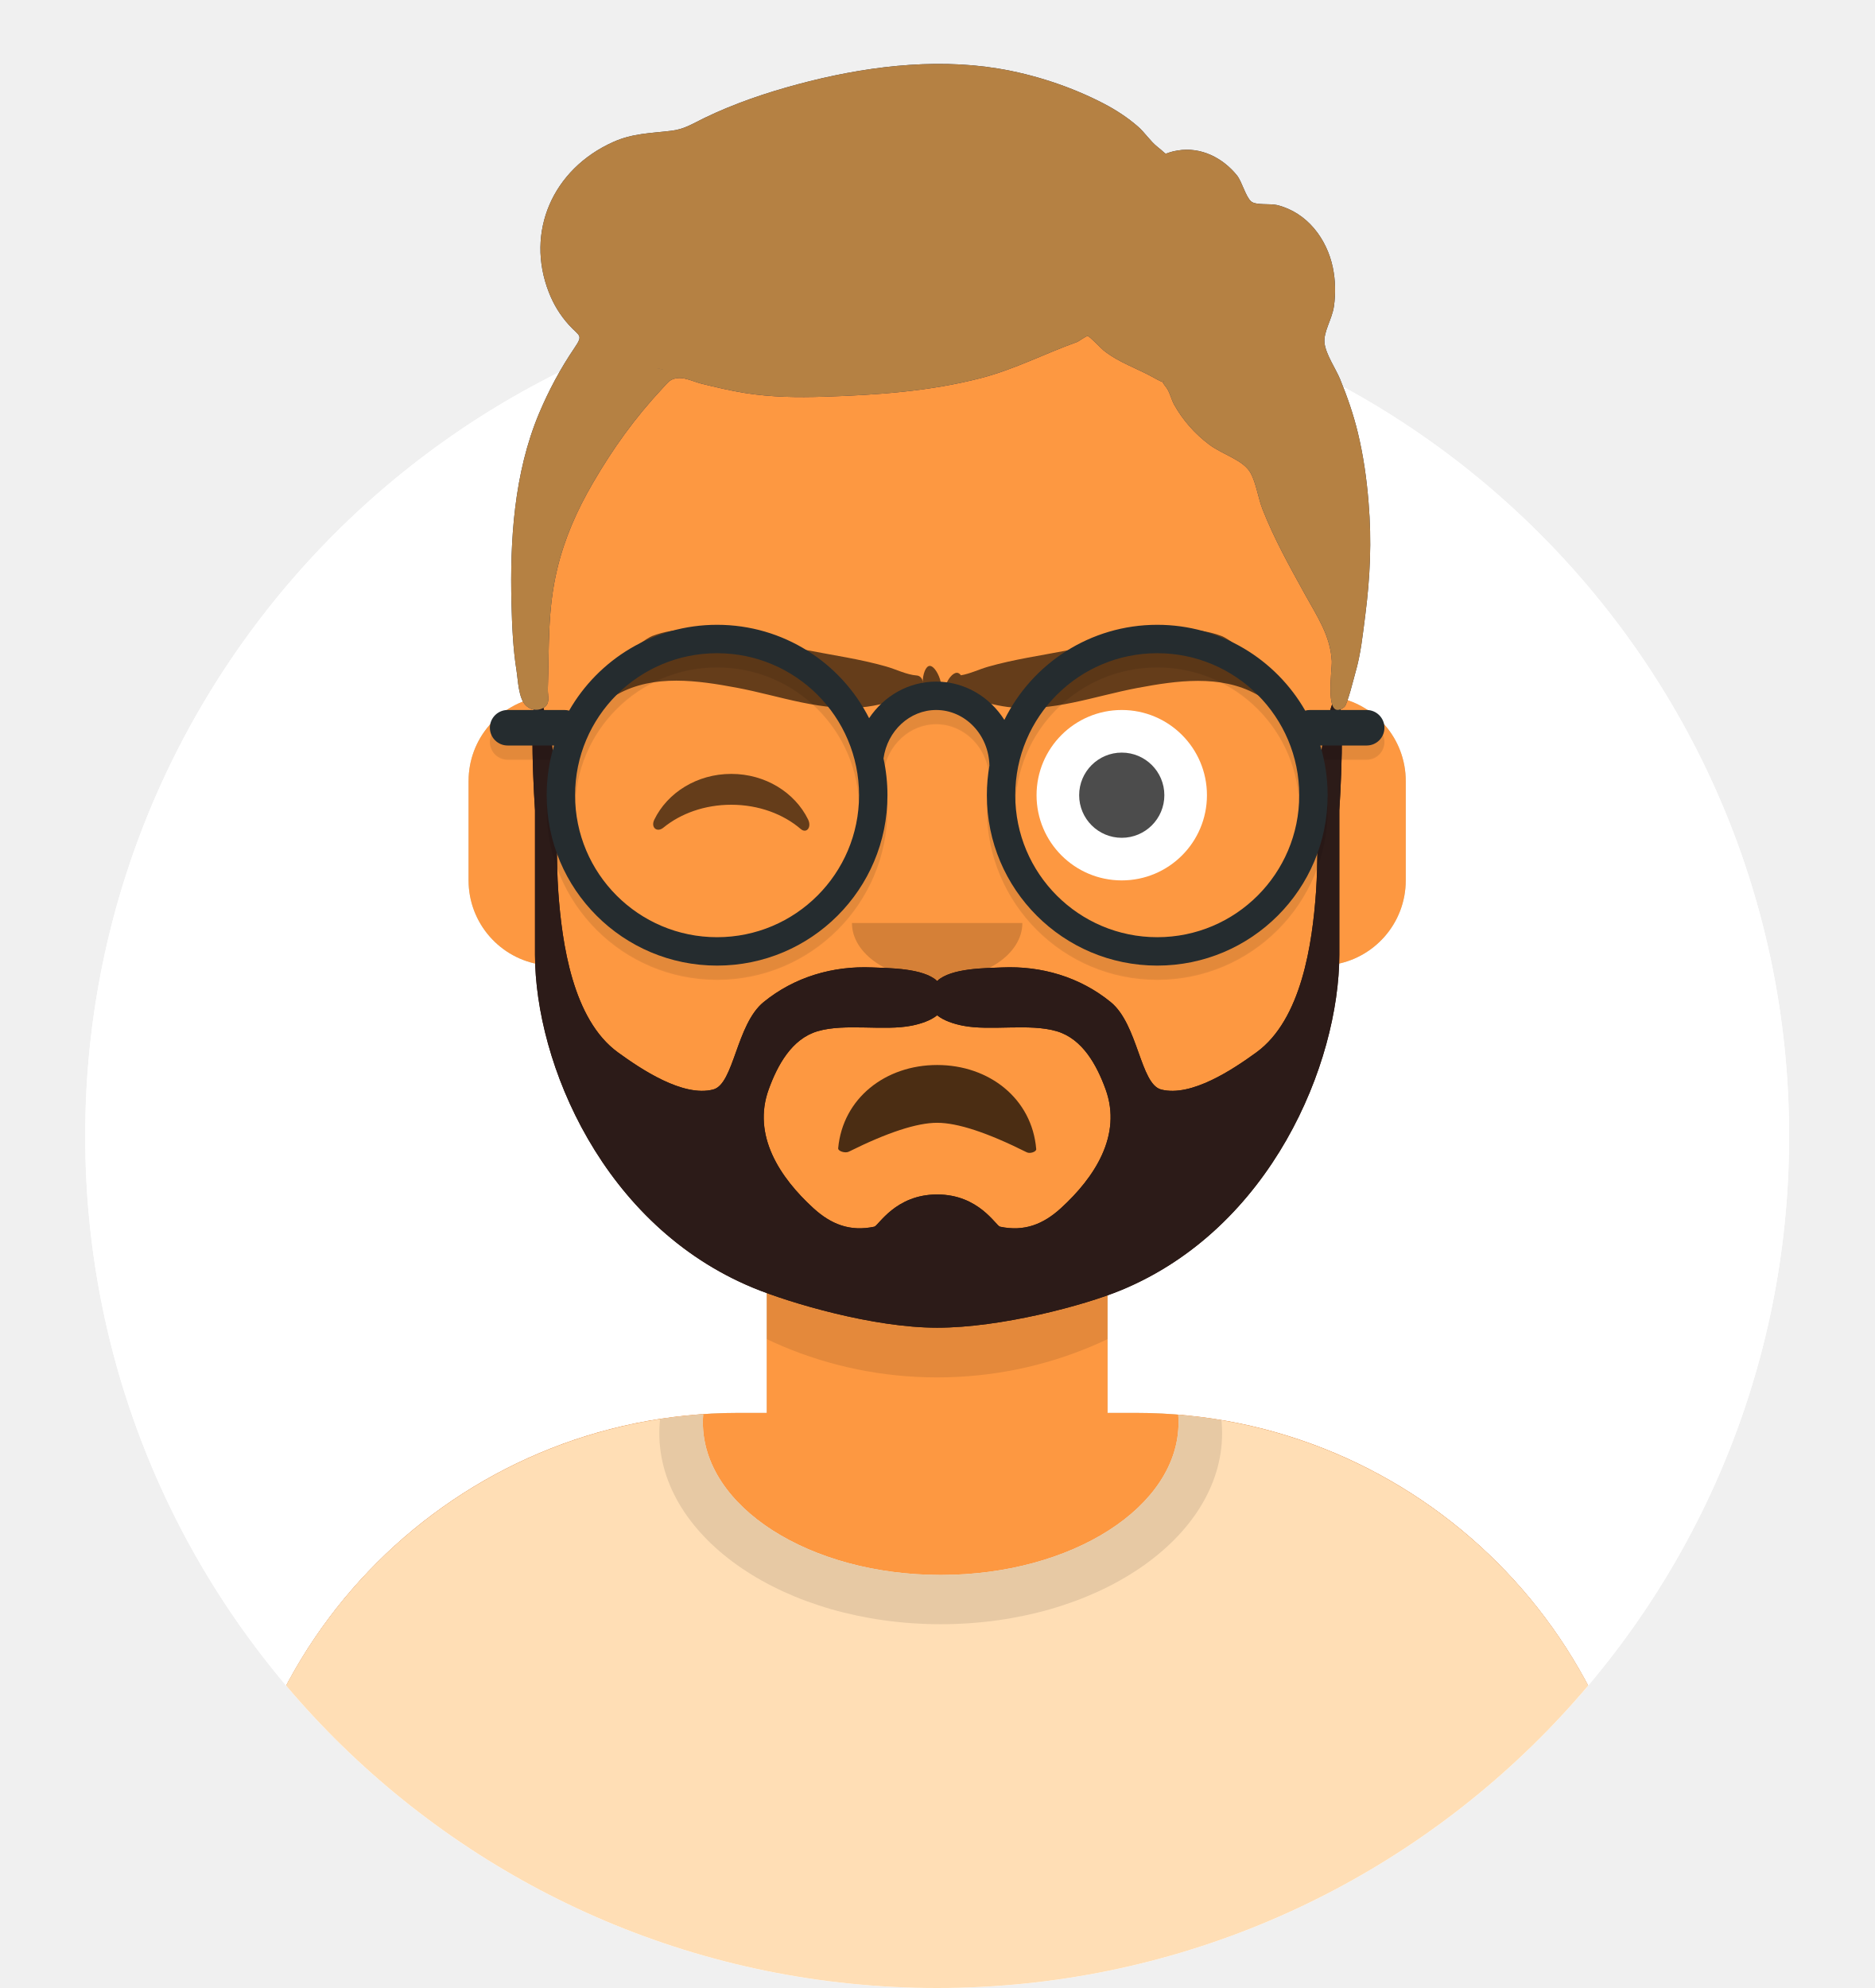
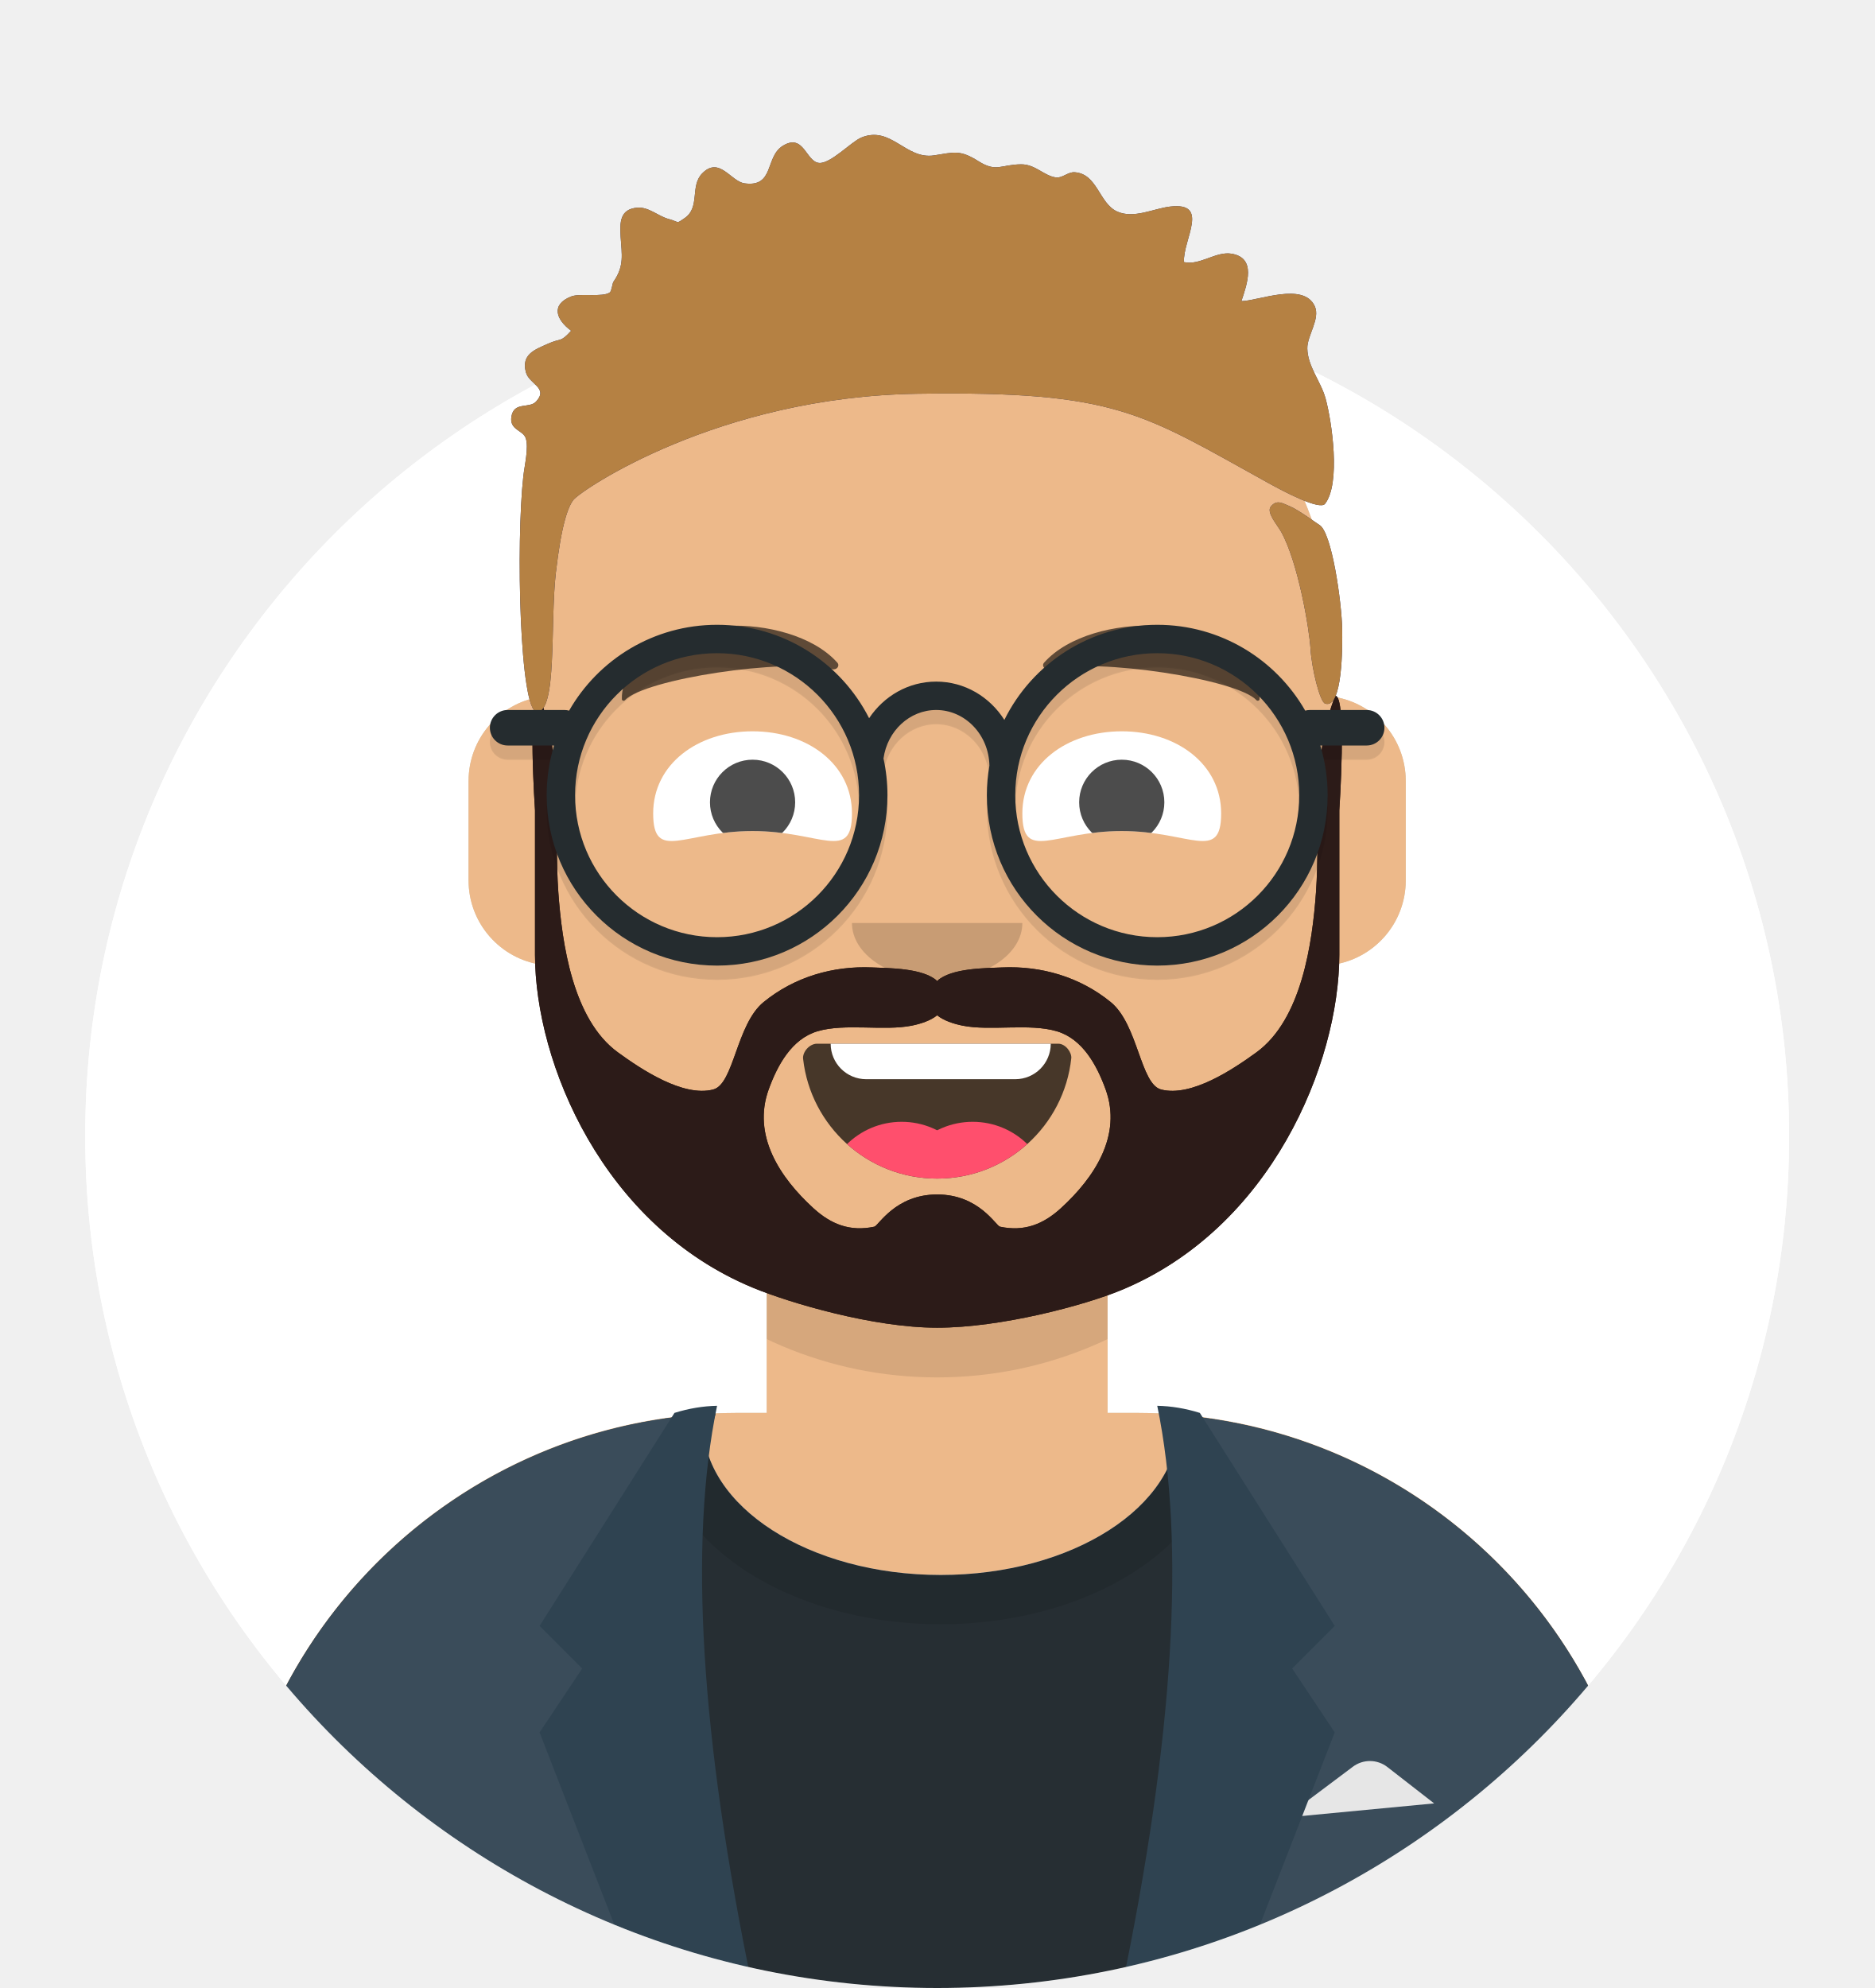
<svg xmlns="http://www.w3.org/2000/svg" xmlns:xlink="http://www.w3.org/1999/xlink" width="264px" height="280px" viewBox="0 0 264 280" version="1.1">
  <defs>
    <circle id="react-path-1" cx="120" cy="120" r="120" />
    <path d="M12,160 C12,226.274 65.726,280 132,280 C198.274,280 252,226.274 252,160 L264,160 L264,-1.42108547e-14 L-3.19744231e-14,-1.42108547e-14 L-3.19744231e-14,160 L12,160 Z" id="react-path-2" />
    <path d="M124,144.611 L124,163 L128,163 L128,163 C167.765,163 200,195.235 200,235 L200,244 L0,244 L0,235 C-4.86974701e-15,195.235 32.235,163 72,163 L72,163 L76,163 L76,144.611 C58.763,136.422 46.372,119.687 44.305,99.881 C38.48,99.058 34,94.052 34,88 L34,74 C34,68.054 38.325,63.118 44,62.166 L44,56 L44,56 C44,25.072 69.072,5.68137151e-15 100,0 L100,0 L100,0 C130.928,-5.68137151e-15 156,25.072 156,56 L156,62.166 C161.675,63.118 166,68.054 166,74 L166,88 C166,94.052 161.52,99.058 155.695,99.881 C153.628,119.687 141.237,136.422 124,144.611 Z" id="react-path-3" />
  </defs>
  <g id="Avataaar" stroke="none" stroke-width="1" fill="none" fill-rule="evenodd">
    <g transform="translate(-825, -1100)" id="Avataaar/Circle">
      <g transform="translate(825, 1100)">
        <g id="Circle" stroke-width="1" fill-rule="evenodd" transform="translate(12, 40)">
          <mask id="react-mask-4" fill="white">
            <use xlink:href="#react-path-1" />
          </mask>
          <use id="Circle-Background" fill="#fff" xlink:href="#react-path-1" />
          <g id="Color/Palette/Blue-01" mask="url(#react-mask-4)" fill="#fff">
            <rect id="🖍Color" x="0" y="0" width="240" height="240" />
          </g>
        </g>
        <mask id="react-mask-5" fill="white">
          <use xlink:href="#react-path-2" />
        </mask>
        <g id="Mask" />
        <g id="Avataaar" stroke-width="1" fill-rule="evenodd" mask="url(#react-mask-5)">
          <g id="Body" transform="translate(32, 36)">
            <mask id="react-mask-6" fill="white">
              <use xlink:href="#react-path-3" />
            </mask>
            <use fill="#D0C6AC" xlink:href="#react-path-3" />
-             <g id="Skin/👶🏽-03-Brown" mask="url(#react-mask-6)" fill="#FD9841">
+             <g id="Skin/👶🏽-03-Brown" mask="url(#react-mask-6)" fill="#EDB98A">
              <g transform="translate(0, 0)" id="Color">
                <rect x="0" y="0" width="264" height="280" />
              </g>
            </g>
            <path d="M156,79 L156,102 C156,132.928 130.928,158 100,158 C69.072,158 44,132.928 44,102 L44,79 L44,94 C44,124.928 69.072,150 100,150 C130.928,150 156,124.928 156,94 L156,79 Z" id="Neck-Shadow" fill-opacity="0.1" fill="#000000" mask="url(#react-mask-6)" />
          </g>
-           <g id="Clothing/Shirt-Crew-Neck" transform="translate(0, 170)">
+           <g id="Clothing/Blazer-+-Shirt" transform="translate(0, 170)">
            <defs>
-               <path d="M165.96,29.295 C202.936,32.325 232,63.294 232,101.052 L232,110 L32,110 L32,101.052 C32,62.953 61.592,31.765 99.045,29.22 C99.015,29.593 99,29.969 99,30.348 C99,42.211 113.998,51.828 132.5,51.828 C151.002,51.828 166,42.211 166,30.348 C166,29.995 165.987,29.644 165.96,29.295 Z" id="react-path-1563" />
+               <path d="M133.96,0.295 C170.936,3.325 200,34.294 200,72.052 L200,81 L0,81 L0,72.052 C1.22536245e-14,33.953 29.592,2.765 67.045,0.22 C67.015,0.593 67,0.969 67,1.348 C67,13.211 81.998,22.828 100.5,22.828 C119.002,22.828 134,13.211 134,1.348 C134,0.995 133.987,0.644 133.96,0.295 Z" id="react-path-923" />
            </defs>
-             <mask id="react-mask-1564" fill="white">
-               <use xlink:href="#react-path-1563" />
-             </mask>
-             <use id="Clothes" fill="#E6E6E6" fill-rule="evenodd" xlink:href="#react-path-1563" />
-             <g id="Color/Palette/Gray-01" mask="url(#react-mask-1564)" fill-rule="evenodd" fill="#FFDEB5">
-               <rect id="🖍Color" x="0" y="0" width="264" height="110" />
+             <g id="Shirt" transform="translate(32, 29)">
+               <mask id="react-mask-924" fill="white">
+                 <use xlink:href="#react-path-923" />
+               </mask>
+               <use id="Clothes" fill="#E6E6E6" xlink:href="#react-path-923" />
+               <g id="Color/Palette/Black" mask="url(#react-mask-924)" fill="#262E33">
+                 <g transform="translate(-32, -29)" id="🖍Color">
+                   <rect x="0" y="0" width="264" height="110" />
+                 </g>
+               </g>
+               <g id="Shadowy" opacity="0.6" mask="url(#react-mask-924)" fill-opacity="0.16" fill="#000000">
+                 <g transform="translate(60, -25)" id="Hola-👋🏼">
+                   <ellipse cx="40.5" cy="27.848" rx="39.635" ry="26.914" />
+                 </g>
+               </g>
            </g>
-             <g id="Shadowy" opacity="0.6" stroke-width="1" fill-rule="evenodd" mask="url(#react-mask-1564)" fill-opacity="0.16" fill="#000000">
-               <g transform="translate(92, 4)" id="Hola-👋🏼">
-                 <ellipse cx="40.5" cy="27.848" rx="39.635" ry="26.914" />
-               </g>
+             <g id="Blazer" transform="translate(32, 28)">
+               <path d="M68.785,1.122 C30.512,2.804 -1.89486556e-14,34.365 -1.42108547e-14,73.052 L0,73.052 L0,82 L69.362,82 C65.961,69.92 64,55.709 64,40.5 C64,26.173 65.74,12.731 68.785,1.122 Z M131.638,82 L200,82 L200,73.052 C200,34.707 170.025,3.363 132.229,1.174 C135.265,12.771 137,26.194 137,40.5 C137,55.709 135.039,69.92 131.638,82 Z" id="Saco" fill="#3A4C5A" />
+               <path d="M149,58 L158.556,50.833 L158.556,50.833 C159.999,49.751 161.988,49.768 163.412,50.876 L170,56 L149,58 Z" id="Pocket-hanky" fill="#E6E6E6" />
+               <path d="M69,1.13686838e-13 C65,19.333 66.667,46.667 74,82 L58,82 L44,46 L50,37 L44,31 L63,1 C65.028,0.369 67.028,0.036 69,1.13686838e-13 Z" id="Wing" fill="#2F4351" />
+               <path d="M151,1.13686838e-13 C147,19.333 148.667,46.667 156,82 L140,82 L126,46 L132,37 L126,31 L145,1 C147.028,0.369 149.028,0.036 151,1.13686838e-13 Z" id="Wing" fill="#2F4351" transform="translate(141, 41) scale(-1, 1) translate(-141, -41) " />
            </g>
          </g>
          <g id="Face" transform="translate(76, 82)" fill="#000000">
-             <g id="Mouth/Sad" transform="translate(2, 52)" fill-opacity="0.7" fill="#000000">
-               <path d="M40.058,16.654 C40.708,23.683 46.702,28.377 54,28.377 C61.342,28.377 67.363,23.627 67.953,16.529 C67.984,16.151 67.077,15.853 66.629,16.077 C61.09,18.85 56.881,20.237 54,20.237 C51.156,20.237 47.007,18.88 41.554,16.168 C41.047,15.916 40.02,16.236 40.058,16.654 Z" id="Mouth" transform="translate(54.00536, 22.18841) scale(1, -1) translate(-54.00536, -22.18841) " />
+             <g id="Mouth/Smile" transform="translate(2, 52)">
+               <defs>
+                 <path d="M35.118,15.128 C36.176,24.62 44.226,32 54,32 C63.804,32 71.874,24.574 72.892,15.04 C72.974,14.273 72.117,13 71.043,13 C56.149,13 44.738,13 37.087,13 C36.007,13 35.012,14.178 35.118,15.128 Z" id="react-path-327" />
+               </defs>
+               <mask id="react-mask-328" fill="white">
+                 <use xlink:href="#react-path-327" />
+               </mask>
+               <use id="Mouth" fill-opacity="0.7" fill="#000000" fill-rule="evenodd" xlink:href="#react-path-327" />
+               <rect id="Teeth" fill="#FFFFFF" fill-rule="evenodd" mask="url(#react-mask-328)" x="39" y="2" width="31" height="16" rx="5" />
+               <g id="Tongue" stroke-width="1" fill-rule="evenodd" mask="url(#react-mask-328)" fill="#FF4F6D">
+                 <g transform="translate(38, 24)">
+                   <circle cx="11" cy="11" r="11" />
+                   <circle cx="21" cy="11" r="11" />
+                 </g>
+               </g>
            </g>
            <g id="Nose/Default" transform="translate(28, 40)" fill-opacity="0.16">
              <path d="M16,8 C16,12.418 21.373,16 28,16 L28,16 C34.627,16 40,12.418 40,8" id="Nose" />
            </g>
-             <g id="Eyes/Wink-Wacky-😜" transform="translate(0, 8)">
-               <circle id="Cornea?-I-don't-know" fill="#FFFFFF" cx="82" cy="22" r="12" />
-               <circle id="Eye" fill-opacity="0.7" fill="#000000" cx="82" cy="22" r="6" />
-               <path d="M16.16,25.447 C18.007,21.649 22.164,19 26.998,19 C31.814,19 35.959,21.63 37.815,25.407 C38.367,26.529 37.582,27.447 36.791,26.767 C34.34,24.66 30.859,23.344 26.998,23.344 C23.257,23.344 19.874,24.579 17.438,26.572 C16.547,27.3 15.62,26.558 16.16,25.447 Z" id="Winky-Doodle" fill-opacity="0.6" fill="#000000" />
+             <g id="Eyes/Squint-😊" transform="translate(0, 8)">
+               <defs>
+                 <path d="M14,14.048 C23.61,14.048 28,18.499 28,11.562 C28,4.624 21.732,0 14,0 C6.268,0 0,4.624 0,11.562 C0,18.499 4.39,14.048 14,14.048 Z" id="react-path-915" />
+                 <path d="M14,14.048 C23.61,14.048 28,18.499 28,11.562 C28,4.624 21.732,0 14,0 C6.268,0 0,4.624 0,11.562 C0,18.499 4.39,14.048 14,14.048 Z" id="react-path-916" />
+               </defs>
+               <g id="Eye" transform="translate(16, 13)">
+                 <mask id="react-mask-917" fill="white">
+                   <use xlink:href="#react-path-915" />
+                 </mask>
+                 <use id="The-white-stuff" fill="#FFFFFF" xlink:href="#react-path-915" />
+                 <circle fill-opacity="0.7" fill="#000000" mask="url(#react-mask-917)" cx="14" cy="10" r="6" />
+               </g>
+               <g id="Eye" transform="translate(68, 13)">
+                 <mask id="react-mask-918" fill="white">
+                   <use xlink:href="#react-path-916" />
+                 </mask>
+                 <use id="Eyeball-Mask" fill="#FFFFFF" xlink:href="#react-path-916" />
+                 <circle fill-opacity="0.7" fill="#000000" mask="url(#react-mask-918)" cx="14" cy="10" r="6" />
+               </g>
            </g>
-             <g id="Eyebrow/Natural/Unibrow-Natural" fill-opacity="0.6">
-               <path d="M57.001,12 C57,11.996 57,11.996 57.001,12 M59.46,14.892 C61.312,16.059 64.113,16.789 65.703,17.051 C71.949,18.077 78.015,15.946 84.172,15.015 C89.636,14.19 95.856,13.497 100.86,16.508 C100.988,16.584 101.998,17.215 102.525,17.751 C102.91,18.144 103.563,18.062 103.823,17.572 C105.242,14.894 97.724,8.76 96.281,8.15 C89.747,5.392 81.09,8.324 74.428,9.389 C70.689,9.987 66.928,10.38 63.241,11.291 C61.919,11.617 60.628,12.207 59.338,12.372 C59.185,12.143 58.989,12 58.763,12 C57.592,12 55.845,15.457 58.075,15.655 C58.773,15.716 59.216,15.382 59.46,14.892 Z" id="Kahlo" transform="translate(80.5, 12.5) rotate(-2) translate(-80.5, -12.5) " />
-               <path d="M54.999,12 C55,11.996 55,11.996 54.999,12 M15.719,8.15 C22.253,5.392 30.91,8.324 37.572,9.389 C41.311,9.987 45.072,10.38 48.759,11.291 C50.242,11.657 51.685,12.354 53.131,12.413 C53.833,12.441 54.267,13.276 53.815,13.824 C52.332,15.618 48.327,16.717 46.297,17.051 C40.051,18.077 33.985,15.946 27.828,15.015 C22.364,14.19 16.144,13.497 11.14,16.508 C11.012,16.584 10.002,17.215 9.475,17.751 C9.09,18.144 8.437,18.062 8.177,17.572 C6.758,14.894 14.276,8.76 15.719,8.15 Z M54.934,11 C56.105,11 57.852,15.402 55.622,15.653 C53.392,15.904 53.763,11 54.934,11 Z" id="Frida" transform="translate(32.34868, 12.5) rotate(2) translate(-32.34868, -12.5) " />
+             <g id="Eyebrow/Natural/Default-Natural" fill-opacity="0.6">
+               <path d="M26.039,6.21 C20.278,6.983 11.293,12.005 12.044,17.818 C12.069,18.008 12.357,18.067 12.481,17.908 C14.967,14.72 34.193,10.037 41.194,11.015 C41.835,11.104 42.258,10.443 41.821,10.03 C38.077,6.495 31.2,5.512 26.039,6.21" id="Eyebrow" transform="translate(27, 12) rotate(5) translate(-27, -12) " />
+               <path d="M85.039,6.21 C79.278,6.983 70.293,12.005 71.044,17.818 C71.069,18.008 71.357,18.067 71.481,17.908 C73.967,14.72 93.193,10.037 100.194,11.015 C100.835,11.104 101.258,10.443 100.821,10.03 C97.077,6.495 90.2,5.512 85.039,6.21" id="Eyebrow" transform="translate(86, 12) scale(-1, 1) rotate(5) translate(-86, -12) " />
            </g>
          </g>
          <g id="Top" stroke-width="1" fill-rule="evenodd">
            <defs>
-               <rect id="react-path-1569" x="0" y="0" width="264" height="280" />
-               <path d="M94.252,52.022 C94.375,51.968 94.07,51.947 93.336,51.96 C94.228,51.958 94.533,51.979 94.252,52.022 M86.117,36.302 C86.115,36.282 86.134,36.453 86.117,36.302 M193.765,70.766 C193.501,67.449 193.033,64.152 192.247,60.911 C191.622,58.335 190.769,55.878 189.76,53.42 C189.151,51.935 187.728,49.896 187.56,48.294 C187.395,46.717 188.627,44.969 188.889,43.132 C189.144,41.345 189.101,39.465 188.734,37.694 C187.901,33.671 185.14,29.93 180.877,28.881 C179.925,28.647 177.913,28.936 177.241,28.382 C176.47,27.746 175.933,25.581 175.235,24.712 C173.244,22.236 170.14,20.642 166.866,21.198 C164.455,21.607 165.839,22.105 164.032,20.686 C163.027,19.898 162.276,18.693 161.3,17.839 C159.833,16.556 158.15,15.458 156.408,14.557 C151.851,12.199 146.654,10.485 141.564,9.649 C132.279,8.125 122.369,9.454 113.369,11.869 C108.89,13.07 104.382,14.595 100.222,16.612 C98.439,17.476 97.409,18.194 95.549,18.42 C92.621,18.777 90.14,18.759 87.366,20.001 C78.83,23.823 74.985,32.69 78.307,41.175 C78.975,42.882 79.88,44.38 81.127,45.759 C82.647,47.439 83.198,47.109 81.888,49.041 C79.929,51.931 78.278,55.013 76.933,58.213 C73.404,66.615 72.814,76.077 73.044,85.037 C73.124,88.174 73.259,91.35 73.753,94.456 C73.967,95.801 74.027,98.329 75.035,99.327 C75.547,99.833 76.276,100.115 77.004,99.914 C78.713,99.44 78.125,98.179 78.165,97.008 C78.365,91.124 78.095,85.919 79.494,80.106 C80.528,75.812 82.25,71.911 84.483,68.071 C87.321,63.187 90.386,58.898 94.29,54.716 C95.207,53.732 95.408,53.315 96.639,53.244 C97.571,53.19 98.934,53.828 99.84,54.049 C101.838,54.536 103.839,55.017 105.873,55.345 C109.613,55.948 113.317,55.989 117.09,55.87 C124.516,55.638 131.975,55.117 139.175,53.247 C143.957,52.005 148.197,49.776 152.777,48.142 C152.859,48.113 154.007,47.295 154.208,47.328 C154.489,47.375 156.185,49.154 156.471,49.378 C158.697,51.124 161.138,51.857 163.541,53.208 C166.505,54.875 163.635,52.49 165.269,54.567 C165.746,55.172 165.99,56.293 166.372,56.978 C167.588,59.161 169.28,61.08 171.303,62.602 C173.258,64.073 176.196,64.783 177.193,66.697 C177.962,68.174 178.221,70.181 178.841,71.758 C180.469,75.893 182.618,79.749 184.767,83.644 C186.499,86.783 188.392,89.525 188.585,93.112 C188.652,94.36 187.464,101.849 190.358,99.572 C190.787,99.234 191.711,95.416 191.901,94.768 C192.673,92.135 192.947,89.387 193.296,86.682 C193.99,81.302 194.219,76.184 193.765,70.766" id="react-path-1568" />
-               <filter x="-0.8%" y="-2.0%" width="101.5%" height="108.0%" filterUnits="objectBoundingBox" id="react-filter-1565">
-                 <feOffset dx="0" dy="2" in="SourceAlpha" result="shadowOffsetOuter1" />
-                 <feColorMatrix values="0 0 0 0 0   0 0 0 0 0   0 0 0 0 0  0 0 0 0.16 0" type="matrix" in="shadowOffsetOuter1" result="shadowMatrixOuter1" />
-                 <feMerge>
-                   <feMergeNode in="shadowMatrixOuter1" />
-                   <feMergeNode in="SourceGraphic" />
-                 </feMerge>
-               </filter>
+               <rect id="react-path-831" x="0" y="0" width="264" height="280" />
+               <path d="M65.18,77.737 C67.363,76.105 80.407,75.479 82.758,74.089 C83.492,73.655 84.061,73.216 84.5,72.78 C84.939,73.216 85.509,73.655 86.242,74.089 C88.593,75.479 101.637,76.105 103.82,77.737 C106.03,79.391 107.644,83.185 107.467,86.151 C107.255,89.71 103.361,98.203 93.672,99.181 C91.558,96.828 88.237,95.31 84.5,95.31 C80.763,95.31 77.442,96.828 75.328,99.181 C65.639,98.203 61.745,89.71 61.533,86.151 C61.357,83.185 62.97,79.391 65.18,77.737 M103.142,94.906 C103.143,94.906 103.145,94.905 103.146,94.905 C103.144,94.905 103.143,94.906 103.142,94.906 M65.845,94.901 C65.849,94.903 65.857,94.906 65.862,94.908 C65.857,94.906 65.851,94.903 65.845,94.901 M144.863,55.985 C144.474,50.03 143.278,44.152 142.234,38.286 C141.953,36.707 140.424,26 139.735,26 C139.502,35.109 138.702,44.08 137.67,53.139 C137.361,55.848 137.038,58.556 136.825,61.274 C136.654,63.47 136.96,66.122 136.428,68.246 C135.749,70.952 132.348,73.478 129.703,74.411 C123.103,76.737 117.598,67.108 111.961,64.291 C104.643,60.635 92.064,59.764 84.582,64.53 C76.936,59.764 64.357,60.635 57.039,64.291 C51.402,67.108 45.897,76.737 39.297,74.411 C36.652,73.478 33.25,70.952 32.572,68.246 C32.04,66.122 32.346,63.47 32.175,61.274 C31.962,58.556 31.639,55.848 31.33,53.139 C30.298,44.08 29.497,35.109 29.265,26 C28.576,26 27.047,36.707 26.766,38.286 C25.722,44.152 24.526,50.03 24.138,55.985 C23.739,62.105 24.215,68.167 25.47,74.163 C26.069,77.028 26.769,79.876 27.519,82.704 C28.353,85.847 27.199,91.966 27.572,95.192 C28.279,101.296 31.154,113.2 34.383,118.451 C35.944,120.989 37.773,122.574 39.816,124.619 C41.783,126.588 42.604,129.64 44.726,131.737 C48.682,135.645 54.446,137.971 60.366,138.543 C65.677,143.05 74.506,146 84.5,146 C94.495,146 103.323,143.05 108.635,138.543 C114.554,137.971 120.318,135.645 124.274,131.737 C126.396,129.64 127.217,126.588 129.184,124.619 C131.226,122.574 133.056,120.989 134.617,118.451 C137.846,113.2 140.721,101.296 141.428,95.192 C141.801,91.966 140.647,85.847 141.481,82.704 C142.232,79.876 142.931,77.028 143.531,74.163 C144.785,68.167 145.261,62.105 144.863,55.985 Z" id="react-path-832" />
+               <path d="M185.832,73.929 C187.589,74.917 188.98,84.828 189.048,88.618 C189.09,90.956 189.127,99.874 186.654,99.103 C185.901,98.868 184.752,94.147 184.588,91.384 C184.425,88.621 182.855,79.22 180.447,74.895 C179.896,73.906 178.321,72.171 179.002,71.335 C179.846,70.298 180.666,70.9 181.697,71.315 C182.812,71.764 185.634,73.818 185.832,73.929 Z M186.637,70.957 C185.891,71.919 180.796,69.218 178.671,68.044 C160.826,58.184 157.362,55.049 129.246,55.458 C101.13,55.867 81.867,69.04 80.784,70.387 C80.03,71.325 79.068,73.828 78.276,80.801 C77.485,87.773 78.495,100.278 75.63,100.263 C73.192,100.25 72.661,76.477 73.714,67.046 C73.875,65.598 74.498,63.008 74.047,61.706 C73.653,60.568 71.725,60.571 72.033,58.675 C72.383,56.517 74.558,57.589 75.506,56.557 C77.301,54.603 74.532,54.14 74.073,52.431 C73.391,49.889 75.363,49.234 77.14,48.431 C79.106,47.544 78.85,48.323 80.446,46.585 C78.315,45.022 77.544,42.894 80.462,41.752 C81.702,41.267 84.927,41.909 85.898,41.18 C86.151,40.99 86.251,39.901 86.407,39.678 C87.958,37.459 87.576,35.853 87.418,33.362 C87.289,31.324 87.306,29.453 89.747,29.25 C91.375,29.114 92.699,30.444 94.158,30.836 C95.777,31.271 95.169,31.588 96.437,30.715 C98.663,29.182 97.148,26.194 98.913,24.412 C101.336,21.966 102.924,25.551 104.869,25.822 C109.091,26.41 107.736,22.122 110.236,20.55 C113.224,18.674 113.513,22.801 115.379,22.948 C116.996,23.075 119.908,19.955 121.317,19.373 C125.5,17.647 127.572,22.504 131.554,21.884 C134.443,21.435 135.223,21.068 137.831,22.712 C140.362,24.307 140.963,23.166 143.829,23.144 C145.854,23.128 147.094,24.82 148.788,24.997 C149.632,25.085 150.441,24.205 151.348,24.26 C154.585,24.457 154.79,28.643 157.362,29.796 C159.712,30.849 162.474,29.369 164.807,29.095 C170.497,28.428 166.6,33.743 166.761,36.915 C168.994,37.436 171.262,35.351 173.485,35.735 C176.987,36.339 175.665,39.968 174.853,42.414 C177.28,42.371 183.613,39.678 185.185,43.122 C185.995,44.898 184.107,47.269 184.138,49.074 C184.181,51.616 186.049,53.719 186.709,56.124 C187.601,59.371 188.872,68.074 186.637,70.957 Z" id="react-path-833" />
            </defs>
-             <mask id="react-mask-1567" fill="white">
-               <use xlink:href="#react-path-1569" />
+             <mask id="react-mask-830" fill="white">
+               <use xlink:href="#react-path-831" />
            </mask>
            <g id="Mask" />
-             <g id="Top/Short-Hair/Short-Curly" mask="url(#react-mask-1567)">
+             <g id="Top/Short-Hair/Dreads-01" mask="url(#react-mask-830)">
              <g transform="translate(-1, 0)">
                <g id="Facial-Hair/Beard-Light" transform="translate(49, 72)">
                  <defs>
-                     <path d="M101.428,98.169 C98.915,100.463 96.237,101.494 92.853,100.773 C92.271,100.649 89.896,96.235 84,96.235 C78.103,96.235 75.729,100.649 75.147,100.773 C71.762,101.494 69.085,100.463 66.571,98.169 C61.846,93.856 57.917,87.908 60.278,81.419 C61.508,78.037 63.51,74.324 67.151,73.246 C71.038,72.096 76.497,73.244 80.415,72.458 C81.684,72.204 83.071,71.751 84,71 C84.929,71.751 86.316,72.204 87.585,72.458 C91.503,73.244 96.961,72.096 100.849,73.246 C104.49,74.324 106.491,78.037 107.722,81.419 C110.083,87.908 106.154,93.856 101.428,98.169 M140.081,26 C136.671,34.4 137.988,44.858 137.357,53.676 C136.844,60.843 135.337,71.586 128.973,76.215 C125.718,78.582 119.794,82.56 115.542,81.45 C112.615,80.686 112.302,72.29 108.455,69.147 C104.092,65.582 98.643,64.016 93.149,64.258 C90.779,64.362 85.984,64.337 84,66.16 C82.016,64.337 77.222,64.362 74.851,64.258 C69.357,64.016 63.908,65.582 59.545,69.147 C55.698,72.29 55.386,80.686 52.458,81.45 C48.206,82.56 42.282,78.582 39.027,76.215 C32.662,71.586 31.156,60.843 30.643,53.676 C30.012,44.858 31.329,34.4 27.919,26 C26.26,26 27.354,42.129 27.354,42.129 L27.354,62.485 C27.386,77.773 36.935,100.655 58.108,109.393 C63.286,111.53 75.015,115 84,115 C92.985,115 104.714,111.86 109.892,109.723 C131.065,100.986 140.614,77.773 140.646,62.485 L140.646,42.129 C140.646,42.129 141.74,26 140.081,26" id="react-path-1586" />
+                     <path d="M101.428,98.169 C98.915,100.463 96.237,101.494 92.853,100.773 C92.271,100.649 89.896,96.235 84,96.235 C78.103,96.235 75.729,100.649 75.147,100.773 C71.762,101.494 69.085,100.463 66.571,98.169 C61.846,93.856 57.917,87.908 60.278,81.419 C61.508,78.037 63.51,74.324 67.151,73.246 C71.038,72.096 76.497,73.244 80.415,72.458 C81.684,72.204 83.071,71.751 84,71 C84.929,71.751 86.316,72.204 87.585,72.458 C91.503,73.244 96.961,72.096 100.849,73.246 C104.49,74.324 106.491,78.037 107.722,81.419 C110.083,87.908 106.154,93.856 101.428,98.169 M140.081,26 C136.671,34.4 137.988,44.858 137.357,53.676 C136.844,60.843 135.337,71.586 128.973,76.215 C125.718,78.582 119.794,82.56 115.542,81.45 C112.615,80.686 112.302,72.29 108.455,69.147 C104.092,65.582 98.643,64.016 93.149,64.258 C90.779,64.362 85.984,64.337 84,66.16 C82.016,64.337 77.222,64.362 74.851,64.258 C69.357,64.016 63.908,65.582 59.545,69.147 C55.698,72.29 55.386,80.686 52.458,81.45 C48.206,82.56 42.282,78.582 39.027,76.215 C32.662,71.586 31.156,60.843 30.643,53.676 C30.012,44.858 31.329,34.4 27.919,26 C26.26,26 27.354,42.129 27.354,42.129 L27.354,62.485 C27.386,77.773 36.935,100.655 58.108,109.393 C63.286,111.53 75.015,115 84,115 C92.985,115 104.714,111.86 109.892,109.723 C131.065,100.986 140.614,77.773 140.646,62.485 L140.646,42.129 C140.646,42.129 141.74,26 140.081,26" id="react-path-904" />
                  </defs>
-                   <mask id="react-mask-1585" fill="white">
-                     <use xlink:href="#react-path-1586" />
+                   <mask id="react-mask-903" fill="white">
+                     <use xlink:href="#react-path-904" />
                  </mask>
-                   <use id="Lite-Beard" fill="#331B0C" fill-rule="evenodd" xlink:href="#react-path-1586" />
-                   <g id="Color/Hair/Brown" mask="url(#react-mask-1585)" fill="#2C1B18">
+                   <use id="Lite-Beard" fill="#331B0C" fill-rule="evenodd" xlink:href="#react-path-904" />
+                   <g id="Color/Hair/Brown" mask="url(#react-mask-903)" fill="#2C1B18">
                    <g transform="translate(-32, 0)" id="Color">
                      <rect x="0" y="0" width="264" height="244" />
                    </g>
                  </g>
                </g>
-                 <mask id="react-mask-1566" fill="white">
-                   <use xlink:href="#react-path-1568" />
-                 </mask>
-                 <use id="Short-Hair" stroke="none" fill="#28354B" fill-rule="evenodd" xlink:href="#react-path-1568" />
-                 <g id="Skin/👶🏽-03-Brown" mask="url(#react-mask-1566)" fill="#B58143">
-                   <g transform="translate(0, 0) " id="Color">
-                     <rect x="0" y="0" width="264" height="280" />
+                 <g id="Hair" stroke-width="1" fill-rule="evenodd" transform="translate(1, 0)">
+                   <mask id="react-mask-829" fill="white">
+                     <use xlink:href="#react-path-833" />
+                   </mask>
+                   <use id="Dreads-With-Cut" fill="#2E3257" xlink:href="#react-path-833" />
+                   <g id="Skin/👶🏽-03-Brown" mask="url(#react-mask-829)" fill="#B58143">
+                     <g transform="translate(0, 0) " id="Color">
+                       <rect x="0" y="0" width="264" height="280" />
+                     </g>
                  </g>
                </g>
                <g id="Top/_Resources/Round" fill="none" transform="translate(62, 85)">
                  <defs>
-                     <path d="M80.465,16.394 C84.38,8.459 92.553,3 102,3 C110.92,3 118.703,7.866 122.84,15.088 C123.05,15.031 123.272,15 123.5,15 L131.5,15 C132.881,15 134,16.119 134,17.5 C134,18.881 132.881,20 131.5,20 L124.963,20 C125.637,22.215 126,24.565 126,27 C126,40.255 115.255,51 102,51 C88.745,51 78,40.255 78,27 C78,25.578 78.124,24.185 78.361,22.831 C78.276,18.455 74.914,15 70.862,15 C67.126,15 63.975,17.94 63.442,21.83 C63.807,23.495 64,25.225 64,27 C64,40.255 53.255,51 40,51 C26.745,51 16,40.255 16,27 C16,24.565 16.363,22.215 17.037,20 L10.5,20 C9.119,20 8,18.881 8,17.5 C8,16.119 9.119,15 10.5,15 L10.5,15 L18.5,15 C18.728,15 18.95,15.031 19.16,15.088 C23.297,7.866 31.08,3 40,3 C49.352,3 57.455,8.349 61.416,16.155 C63.493,13.039 66.949,11 70.862,11 C74.875,11 78.407,13.144 80.465,16.394 Z M40,47 C51.046,47 60,38.046 60,27 C60,15.954 51.046,7 40,7 C28.954,7 20,15.954 20,27 C20,38.046 28.954,47 40,47 Z M102,47 C113.046,47 122,38.046 122,27 C122,15.954 113.046,7 102,7 C90.954,7 82,15.954 82,27 C82,38.046 90.954,47 102,47 Z" id="react-path-1572" />
-                     <filter x="-0.8%" y="-2.1%" width="101.6%" height="108.3%" filterUnits="objectBoundingBox" id="react-filter-1573">
+                     <path d="M80.465,16.394 C84.38,8.459 92.553,3 102,3 C110.92,3 118.703,7.866 122.84,15.088 C123.05,15.031 123.272,15 123.5,15 L131.5,15 C132.881,15 134,16.119 134,17.5 C134,18.881 132.881,20 131.5,20 L124.963,20 C125.637,22.215 126,24.565 126,27 C126,40.255 115.255,51 102,51 C88.745,51 78,40.255 78,27 C78,25.578 78.124,24.185 78.361,22.831 C78.276,18.455 74.914,15 70.862,15 C67.126,15 63.975,17.94 63.442,21.83 C63.807,23.495 64,25.225 64,27 C64,40.255 53.255,51 40,51 C26.745,51 16,40.255 16,27 C16,24.565 16.363,22.215 17.037,20 L10.5,20 C9.119,20 8,18.881 8,17.5 C8,16.119 9.119,15 10.5,15 L10.5,15 L18.5,15 C18.728,15 18.95,15.031 19.16,15.088 C23.297,7.866 31.08,3 40,3 C49.352,3 57.455,8.349 61.416,16.155 C63.493,13.039 66.949,11 70.862,11 C74.875,11 78.407,13.144 80.465,16.394 Z M40,47 C51.046,47 60,38.046 60,27 C60,15.954 51.046,7 40,7 C28.954,7 20,15.954 20,27 C20,38.046 28.954,47 40,47 Z M102,47 C113.046,47 122,38.046 122,27 C122,15.954 113.046,7 102,7 C90.954,7 82,15.954 82,27 C82,38.046 90.954,47 102,47 Z" id="react-path-883" />
+                     <filter x="-0.8%" y="-2.1%" width="101.6%" height="108.3%" filterUnits="objectBoundingBox" id="react-filter-884">
                      <feOffset dx="0" dy="2" in="SourceAlpha" result="shadowOffsetOuter1" />
                      <feColorMatrix values="0 0 0 0 0   0 0 0 0 0   0 0 0 0 0  0 0 0 0.1 0" type="matrix" in="shadowOffsetOuter1" />
                    </filter>
                  </defs>
                  <g id="Lennon-Glasses">
-                     <use fill="black" fill-opacity="1" filter="url(#react-filter-1573)" xlink:href="#react-path-1572" />
-                     <use fill="#252C2F" fill-rule="evenodd" xlink:href="#react-path-1572" />
+                     <use fill="black" fill-opacity="1" filter="url(#react-filter-884)" xlink:href="#react-path-883" />
+                     <use fill="#252C2F" fill-rule="evenodd" xlink:href="#react-path-883" />
                  </g>
                </g>
              </g>
            </g>
          </g>
        </g>
      </g>
    </g>
  </g>
</svg>
